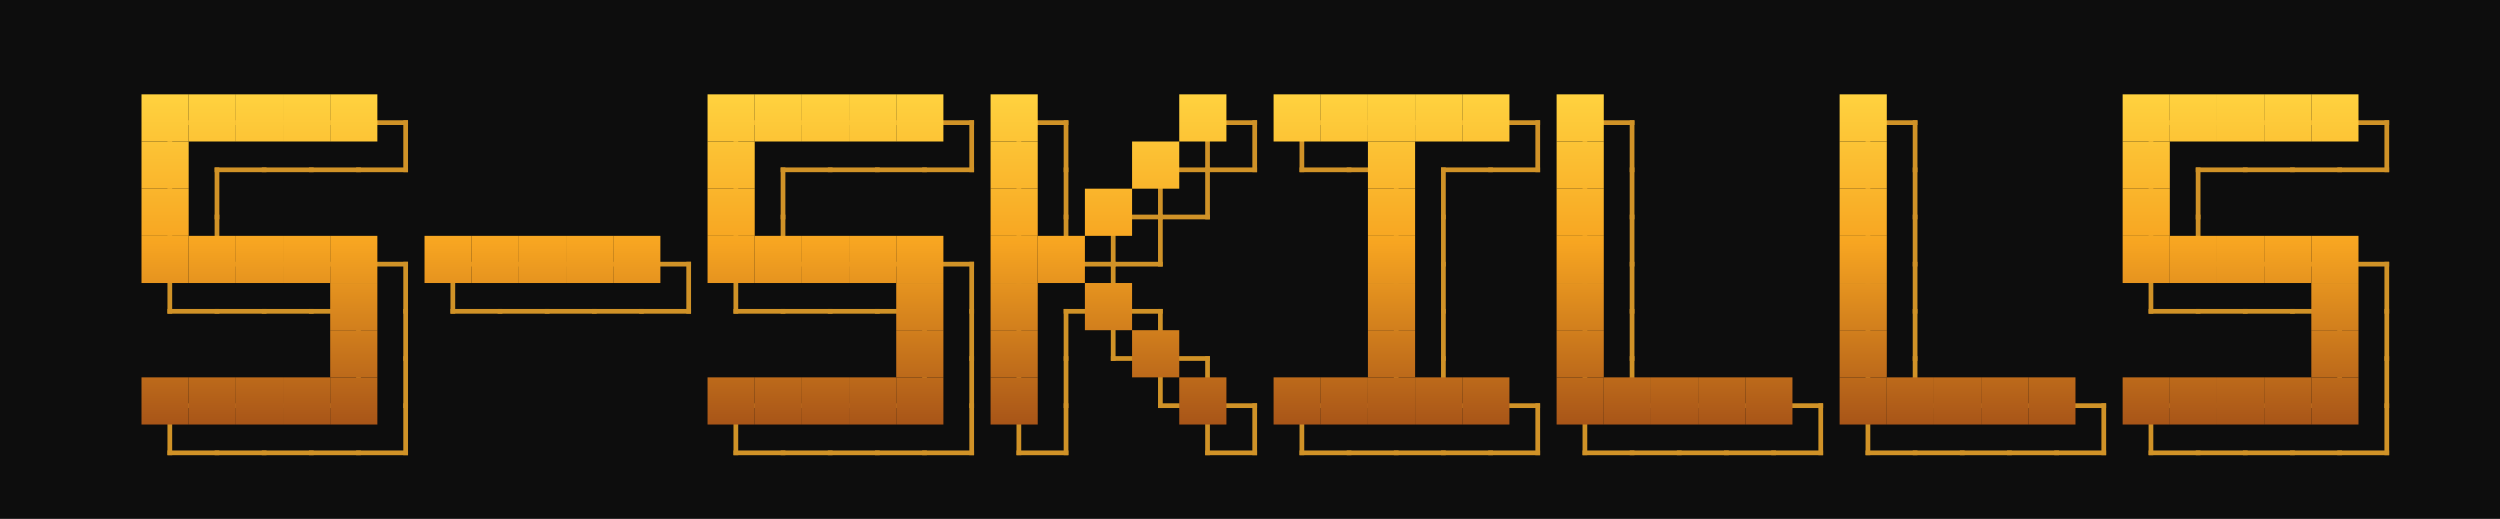
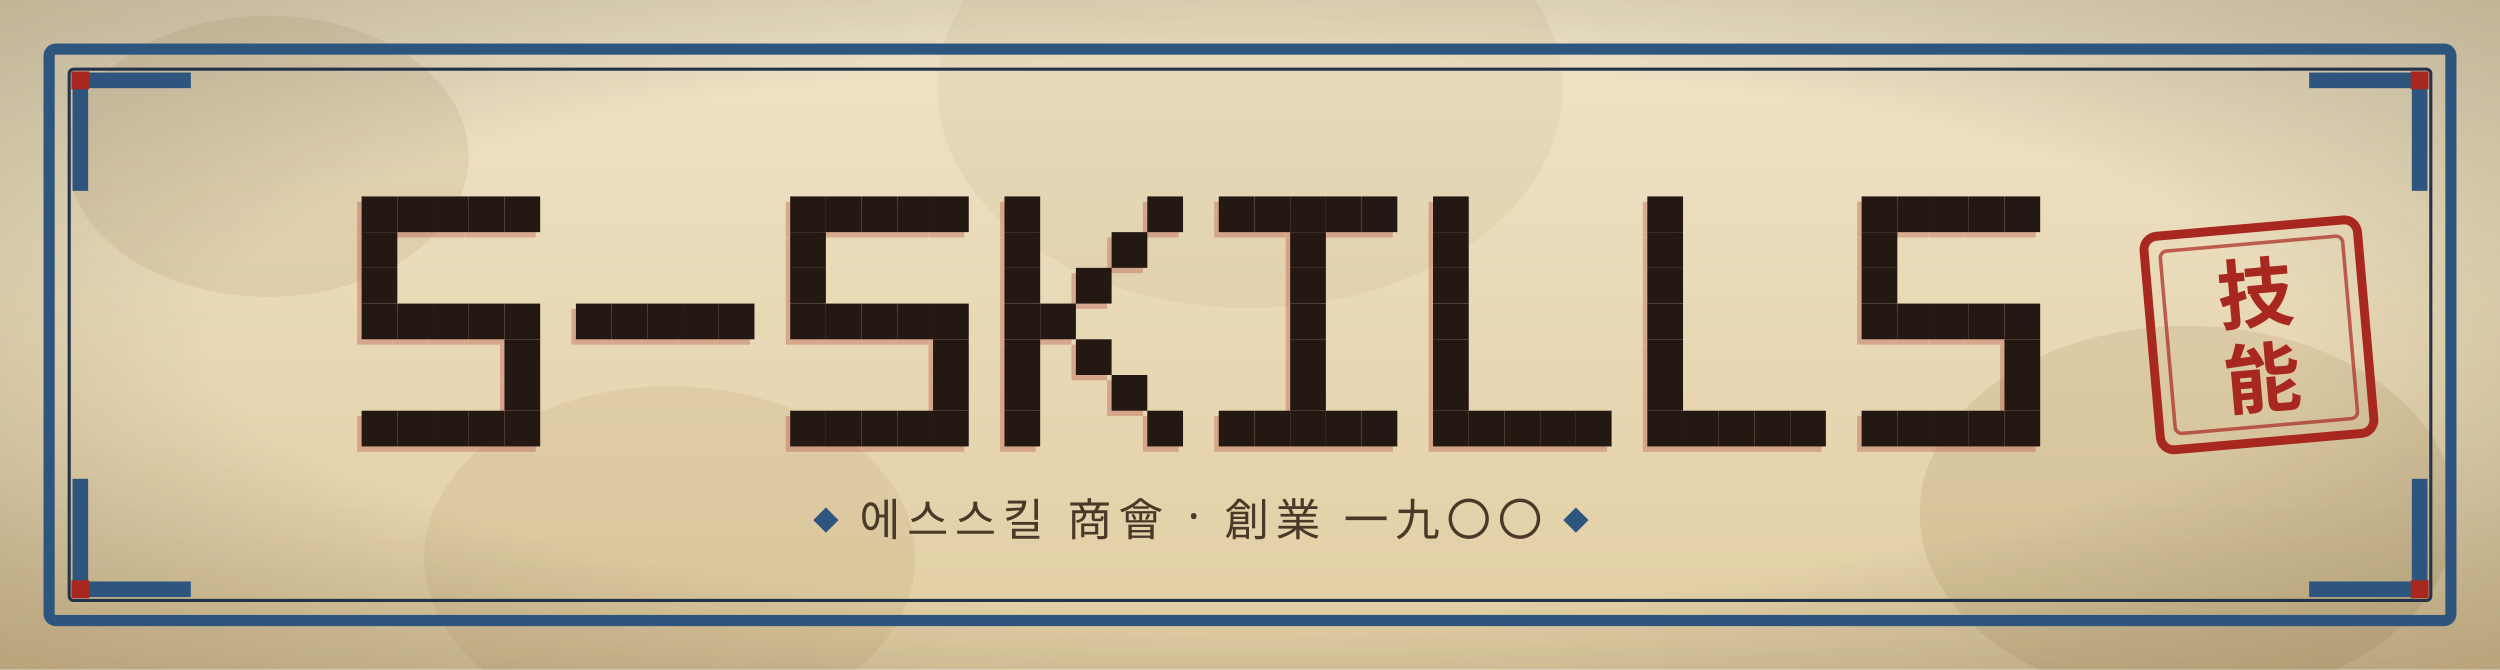
- <svg xmlns="http://www.w3.org/2000/svg" width="1060" height="220" viewBox="0 0 1060 220" fill="none" role="img" aria-label="S-skills">
+ <svg xmlns="http://www.w3.org/2000/svg" width="1120" height="300" viewBox="0 0 1120 300" fill="none" role="img" aria-label="S-skills 商會">
  <defs>
-     <linearGradient id="gold" gradientUnits="userSpaceOnUse" x1="0" y1="40" x2="0" y2="180">
-       <stop offset="0" stop-color="#ffd23f" />
-       <stop offset="0.45" stop-color="#f7a521" />
-       <stop offset="1" stop-color="#a85518" />
+     <linearGradient id="paper" x1="0" y1="0" x2="0" y2="1">
+       <stop offset="0" stop-color="#efe4c8" />
+       <stop offset="1" stop-color="#e1cda2" />
    </linearGradient>
+     <radialGradient id="age" cx="50%" cy="50%" r="75%">
+       <stop offset="0.55" stop-color="#000000" stop-opacity="0" />
+       <stop offset="1" stop-color="#5b3f18" stop-opacity="0.32" />
+     </radialGradient>
  </defs>
-   <rect x="0" y="0" width="1060" height="220" fill="#0d0d0d" />
-   <g stroke="#f2a92b" stroke-width="2.0" opacity="0.85" stroke-linecap="square">
-     <line x1="72.0" y1="52.0" x2="92.0" y2="52.0" />
-     <line x1="72.0" y1="52.0" x2="72.0" y2="72.0" />
-     <line x1="92.0" y1="52.0" x2="112.0" y2="52.0" />
-     <line x1="92.0" y1="72.0" x2="112.0" y2="72.0" />
-     <line x1="112.0" y1="52.0" x2="132.0" y2="52.0" />
-     <line x1="112.0" y1="72.0" x2="132.0" y2="72.0" />
-     <line x1="132.0" y1="52.0" x2="152.0" y2="52.0" />
-     <line x1="132.0" y1="72.0" x2="152.0" y2="72.0" />
-     <line x1="152.0" y1="52.0" x2="172.0" y2="52.0" />
-     <line x1="152.0" y1="72.0" x2="172.0" y2="72.0" />
-     <line x1="172.0" y1="52.0" x2="172.0" y2="72.0" />
-     <line x1="72.0" y1="72.0" x2="72.0" y2="92.0" />
-     <line x1="92.0" y1="72.0" x2="92.0" y2="92.0" />
-     <line x1="72.0" y1="92.0" x2="72.0" y2="112.0" />
-     <line x1="92.0" y1="92.0" x2="92.0" y2="112.0" />
-     <line x1="72.0" y1="132.0" x2="92.0" y2="132.0" />
-     <line x1="72.0" y1="112.0" x2="72.0" y2="132.0" />
-     <line x1="92.0" y1="112.0" x2="112.0" y2="112.0" />
-     <line x1="92.0" y1="132.0" x2="112.0" y2="132.0" />
-     <line x1="112.0" y1="112.0" x2="132.0" y2="112.0" />
-     <line x1="112.0" y1="132.0" x2="132.0" y2="132.0" />
-     <line x1="132.0" y1="112.0" x2="152.0" y2="112.0" />
-     <line x1="132.0" y1="132.0" x2="152.0" y2="132.0" />
-     <line x1="152.0" y1="112.0" x2="172.0" y2="112.0" />
-     <line x1="172.0" y1="112.0" x2="172.0" y2="132.0" />
-     <line x1="152.0" y1="132.0" x2="152.0" y2="152.0" />
-     <line x1="172.0" y1="132.0" x2="172.0" y2="152.0" />
-     <line x1="152.0" y1="152.0" x2="152.0" y2="172.0" />
-     <line x1="172.0" y1="152.0" x2="172.0" y2="172.0" />
-     <line x1="72.0" y1="172.0" x2="92.0" y2="172.0" />
-     <line x1="72.0" y1="192.0" x2="92.0" y2="192.0" />
-     <line x1="72.0" y1="172.0" x2="72.0" y2="192.0" />
-     <line x1="92.0" y1="172.0" x2="112.0" y2="172.0" />
-     <line x1="92.0" y1="192.0" x2="112.0" y2="192.0" />
-     <line x1="112.0" y1="172.0" x2="132.0" y2="172.0" />
-     <line x1="112.0" y1="192.0" x2="132.0" y2="192.0" />
-     <line x1="132.0" y1="172.0" x2="152.0" y2="172.0" />
-     <line x1="132.0" y1="192.0" x2="152.0" y2="192.0" />
-     <line x1="152.0" y1="192.0" x2="172.0" y2="192.0" />
-     <line x1="172.0" y1="172.0" x2="172.0" y2="192.0" />
-     <line x1="192.0" y1="112.0" x2="212.0" y2="112.0" />
-     <line x1="192.0" y1="132.0" x2="212.0" y2="132.0" />
-     <line x1="192.0" y1="112.0" x2="192.0" y2="132.0" />
-     <line x1="212.0" y1="112.0" x2="232.0" y2="112.0" />
-     <line x1="212.0" y1="132.0" x2="232.0" y2="132.0" />
-     <line x1="232.0" y1="112.0" x2="252.0" y2="112.0" />
-     <line x1="232.0" y1="132.0" x2="252.0" y2="132.0" />
-     <line x1="252.0" y1="112.0" x2="272.0" y2="112.0" />
-     <line x1="252.0" y1="132.0" x2="272.0" y2="132.0" />
-     <line x1="272.0" y1="112.0" x2="292.0" y2="112.0" />
-     <line x1="272.0" y1="132.0" x2="292.0" y2="132.0" />
-     <line x1="292.0" y1="112.0" x2="292.0" y2="132.0" />
-     <line x1="312.0" y1="52.0" x2="332.0" y2="52.0" />
-     <line x1="312.0" y1="52.0" x2="312.0" y2="72.0" />
-     <line x1="332.0" y1="52.0" x2="352.0" y2="52.0" />
-     <line x1="332.0" y1="72.0" x2="352.0" y2="72.0" />
-     <line x1="352.0" y1="52.0" x2="372.0" y2="52.0" />
-     <line x1="352.0" y1="72.0" x2="372.0" y2="72.0" />
-     <line x1="372.0" y1="52.0" x2="392.0" y2="52.0" />
-     <line x1="372.0" y1="72.0" x2="392.0" y2="72.0" />
-     <line x1="392.0" y1="52.0" x2="412.0" y2="52.0" />
-     <line x1="392.0" y1="72.0" x2="412.0" y2="72.0" />
-     <line x1="412.0" y1="52.0" x2="412.0" y2="72.0" />
-     <line x1="312.0" y1="72.0" x2="312.0" y2="92.0" />
-     <line x1="332.0" y1="72.0" x2="332.0" y2="92.0" />
-     <line x1="312.0" y1="92.0" x2="312.0" y2="112.0" />
-     <line x1="332.0" y1="92.0" x2="332.0" y2="112.0" />
-     <line x1="312.0" y1="132.0" x2="332.0" y2="132.0" />
-     <line x1="312.0" y1="112.0" x2="312.0" y2="132.0" />
-     <line x1="332.0" y1="112.0" x2="352.0" y2="112.0" />
-     <line x1="332.0" y1="132.0" x2="352.0" y2="132.0" />
-     <line x1="352.0" y1="112.0" x2="372.0" y2="112.0" />
-     <line x1="352.0" y1="132.0" x2="372.0" y2="132.0" />
-     <line x1="372.0" y1="112.0" x2="392.0" y2="112.0" />
-     <line x1="372.0" y1="132.0" x2="392.0" y2="132.0" />
-     <line x1="392.0" y1="112.0" x2="412.0" y2="112.0" />
-     <line x1="412.0" y1="112.0" x2="412.0" y2="132.0" />
-     <line x1="392.0" y1="132.0" x2="392.0" y2="152.0" />
-     <line x1="412.0" y1="132.0" x2="412.0" y2="152.0" />
-     <line x1="392.0" y1="152.0" x2="392.0" y2="172.0" />
-     <line x1="412.0" y1="152.0" x2="412.0" y2="172.0" />
-     <line x1="312.0" y1="172.0" x2="332.0" y2="172.0" />
-     <line x1="312.0" y1="192.0" x2="332.0" y2="192.0" />
-     <line x1="312.0" y1="172.0" x2="312.0" y2="192.0" />
-     <line x1="332.0" y1="172.0" x2="352.0" y2="172.0" />
-     <line x1="332.0" y1="192.0" x2="352.0" y2="192.0" />
-     <line x1="352.0" y1="172.0" x2="372.0" y2="172.0" />
-     <line x1="352.0" y1="192.0" x2="372.0" y2="192.0" />
-     <line x1="372.0" y1="172.0" x2="392.0" y2="172.0" />
-     <line x1="372.0" y1="192.0" x2="392.0" y2="192.0" />
-     <line x1="392.0" y1="192.0" x2="412.0" y2="192.0" />
-     <line x1="412.0" y1="172.0" x2="412.0" y2="192.0" />
-     <line x1="432.0" y1="52.0" x2="452.0" y2="52.0" />
-     <line x1="432.0" y1="52.0" x2="432.0" y2="72.0" />
-     <line x1="452.0" y1="52.0" x2="452.0" y2="72.0" />
-     <line x1="512.0" y1="52.0" x2="532.0" y2="52.0" />
-     <line x1="512.0" y1="72.0" x2="532.0" y2="72.0" />
-     <line x1="512.0" y1="52.0" x2="512.0" y2="72.0" />
-     <line x1="532.0" y1="52.0" x2="532.0" y2="72.0" />
-     <line x1="432.0" y1="72.0" x2="432.0" y2="92.0" />
-     <line x1="452.0" y1="72.0" x2="452.0" y2="92.0" />
-     <line x1="492.0" y1="72.0" x2="512.0" y2="72.0" />
-     <line x1="492.0" y1="92.0" x2="512.0" y2="92.0" />
-     <line x1="492.0" y1="72.0" x2="492.0" y2="92.0" />
-     <line x1="512.0" y1="72.0" x2="512.0" y2="92.0" />
-     <line x1="432.0" y1="92.0" x2="432.0" y2="112.0" />
-     <line x1="452.0" y1="92.0" x2="452.0" y2="112.0" />
-     <line x1="472.0" y1="92.0" x2="492.0" y2="92.0" />
-     <line x1="472.0" y1="112.0" x2="492.0" y2="112.0" />
-     <line x1="472.0" y1="92.0" x2="472.0" y2="112.0" />
-     <line x1="492.0" y1="92.0" x2="492.0" y2="112.0" />
-     <line x1="432.0" y1="112.0" x2="432.0" y2="132.0" />
-     <line x1="452.0" y1="112.0" x2="472.0" y2="112.0" />
-     <line x1="452.0" y1="132.0" x2="472.0" y2="132.0" />
-     <line x1="472.0" y1="112.0" x2="472.0" y2="132.0" />
-     <line x1="432.0" y1="132.0" x2="432.0" y2="152.0" />
-     <line x1="452.0" y1="132.0" x2="452.0" y2="152.0" />
-     <line x1="472.0" y1="132.0" x2="492.0" y2="132.0" />
-     <line x1="472.0" y1="152.0" x2="492.0" y2="152.0" />
-     <line x1="472.0" y1="132.0" x2="472.0" y2="152.0" />
-     <line x1="492.0" y1="132.0" x2="492.0" y2="152.0" />
-     <line x1="432.0" y1="152.0" x2="432.0" y2="172.0" />
-     <line x1="452.0" y1="152.0" x2="452.0" y2="172.0" />
-     <line x1="492.0" y1="152.0" x2="512.0" y2="152.0" />
-     <line x1="492.0" y1="172.0" x2="512.0" y2="172.0" />
-     <line x1="492.0" y1="152.0" x2="492.0" y2="172.0" />
-     <line x1="512.0" y1="152.0" x2="512.0" y2="172.0" />
-     <line x1="432.0" y1="192.0" x2="452.0" y2="192.0" />
-     <line x1="432.0" y1="172.0" x2="432.0" y2="192.0" />
-     <line x1="452.0" y1="172.0" x2="452.0" y2="192.0" />
-     <line x1="512.0" y1="172.0" x2="532.0" y2="172.0" />
-     <line x1="512.0" y1="192.0" x2="532.0" y2="192.0" />
-     <line x1="512.0" y1="172.0" x2="512.0" y2="192.0" />
-     <line x1="532.0" y1="172.0" x2="532.0" y2="192.0" />
-     <line x1="552.0" y1="52.0" x2="572.0" y2="52.0" />
-     <line x1="552.0" y1="72.0" x2="572.0" y2="72.0" />
-     <line x1="552.0" y1="52.0" x2="552.0" y2="72.0" />
-     <line x1="572.0" y1="52.0" x2="592.0" y2="52.0" />
-     <line x1="572.0" y1="72.0" x2="592.0" y2="72.0" />
-     <line x1="592.0" y1="52.0" x2="612.0" y2="52.0" />
-     <line x1="612.0" y1="52.0" x2="632.0" y2="52.0" />
-     <line x1="612.0" y1="72.0" x2="632.0" y2="72.0" />
-     <line x1="632.0" y1="52.0" x2="652.0" y2="52.0" />
-     <line x1="632.0" y1="72.0" x2="652.0" y2="72.0" />
-     <line x1="652.0" y1="52.0" x2="652.0" y2="72.0" />
-     <line x1="592.0" y1="72.0" x2="592.0" y2="92.0" />
-     <line x1="612.0" y1="72.0" x2="612.0" y2="92.0" />
-     <line x1="592.0" y1="92.0" x2="592.0" y2="112.0" />
-     <line x1="612.0" y1="92.0" x2="612.0" y2="112.0" />
-     <line x1="592.0" y1="112.0" x2="592.0" y2="132.0" />
-     <line x1="612.0" y1="112.0" x2="612.0" y2="132.0" />
-     <line x1="592.0" y1="132.0" x2="592.0" y2="152.0" />
-     <line x1="612.0" y1="132.0" x2="612.0" y2="152.0" />
-     <line x1="592.0" y1="152.0" x2="592.0" y2="172.0" />
-     <line x1="612.0" y1="152.0" x2="612.0" y2="172.0" />
-     <line x1="552.0" y1="172.0" x2="572.0" y2="172.0" />
-     <line x1="552.0" y1="192.0" x2="572.0" y2="192.0" />
-     <line x1="552.0" y1="172.0" x2="552.0" y2="192.0" />
-     <line x1="572.0" y1="172.0" x2="592.0" y2="172.0" />
-     <line x1="572.0" y1="192.0" x2="592.0" y2="192.0" />
-     <line x1="592.0" y1="192.0" x2="612.0" y2="192.0" />
-     <line x1="612.0" y1="172.0" x2="632.0" y2="172.0" />
-     <line x1="612.0" y1="192.0" x2="632.0" y2="192.0" />
-     <line x1="632.0" y1="172.0" x2="652.0" y2="172.0" />
-     <line x1="632.0" y1="192.0" x2="652.0" y2="192.0" />
-     <line x1="652.0" y1="172.0" x2="652.0" y2="192.0" />
-     <line x1="672.0" y1="52.0" x2="692.0" y2="52.0" />
-     <line x1="672.0" y1="52.0" x2="672.0" y2="72.0" />
-     <line x1="692.0" y1="52.0" x2="692.0" y2="72.0" />
-     <line x1="672.0" y1="72.0" x2="672.0" y2="92.0" />
-     <line x1="692.0" y1="72.0" x2="692.0" y2="92.0" />
-     <line x1="672.0" y1="92.0" x2="672.0" y2="112.0" />
-     <line x1="692.0" y1="92.0" x2="692.0" y2="112.0" />
-     <line x1="672.0" y1="112.0" x2="672.0" y2="132.0" />
-     <line x1="692.0" y1="112.0" x2="692.0" y2="132.0" />
-     <line x1="672.0" y1="132.0" x2="672.0" y2="152.0" />
-     <line x1="692.0" y1="132.0" x2="692.0" y2="152.0" />
-     <line x1="672.0" y1="152.0" x2="672.0" y2="172.0" />
-     <line x1="692.0" y1="152.0" x2="692.0" y2="172.0" />
-     <line x1="672.0" y1="192.0" x2="692.0" y2="192.0" />
-     <line x1="672.0" y1="172.0" x2="672.0" y2="192.0" />
-     <line x1="692.0" y1="172.0" x2="712.0" y2="172.0" />
-     <line x1="692.0" y1="192.0" x2="712.0" y2="192.0" />
-     <line x1="712.0" y1="172.0" x2="732.0" y2="172.0" />
-     <line x1="712.0" y1="192.0" x2="732.0" y2="192.0" />
-     <line x1="732.0" y1="172.0" x2="752.0" y2="172.0" />
-     <line x1="732.0" y1="192.0" x2="752.0" y2="192.0" />
-     <line x1="752.0" y1="172.0" x2="772.0" y2="172.0" />
-     <line x1="752.0" y1="192.0" x2="772.0" y2="192.0" />
-     <line x1="772.0" y1="172.0" x2="772.0" y2="192.0" />
-     <line x1="792.0" y1="52.0" x2="812.0" y2="52.0" />
-     <line x1="792.0" y1="52.0" x2="792.0" y2="72.0" />
-     <line x1="812.0" y1="52.0" x2="812.0" y2="72.0" />
-     <line x1="792.0" y1="72.0" x2="792.0" y2="92.0" />
-     <line x1="812.0" y1="72.0" x2="812.0" y2="92.0" />
-     <line x1="792.0" y1="92.0" x2="792.0" y2="112.0" />
-     <line x1="812.0" y1="92.0" x2="812.0" y2="112.0" />
-     <line x1="792.0" y1="112.0" x2="792.0" y2="132.0" />
-     <line x1="812.0" y1="112.0" x2="812.0" y2="132.0" />
-     <line x1="792.0" y1="132.0" x2="792.0" y2="152.0" />
-     <line x1="812.0" y1="132.0" x2="812.0" y2="152.0" />
-     <line x1="792.0" y1="152.0" x2="792.0" y2="172.0" />
-     <line x1="812.0" y1="152.0" x2="812.0" y2="172.0" />
-     <line x1="792.0" y1="192.0" x2="812.0" y2="192.0" />
-     <line x1="792.0" y1="172.0" x2="792.0" y2="192.0" />
-     <line x1="812.0" y1="172.0" x2="832.0" y2="172.0" />
-     <line x1="812.0" y1="192.0" x2="832.0" y2="192.0" />
-     <line x1="832.0" y1="172.0" x2="852.0" y2="172.0" />
-     <line x1="832.0" y1="192.0" x2="852.0" y2="192.0" />
-     <line x1="852.0" y1="172.0" x2="872.0" y2="172.0" />
-     <line x1="852.0" y1="192.0" x2="872.0" y2="192.0" />
-     <line x1="872.0" y1="172.0" x2="892.0" y2="172.0" />
-     <line x1="872.0" y1="192.0" x2="892.0" y2="192.0" />
-     <line x1="892.0" y1="172.0" x2="892.0" y2="192.0" />
-     <line x1="912.0" y1="52.0" x2="932.0" y2="52.0" />
-     <line x1="912.0" y1="52.0" x2="912.0" y2="72.0" />
-     <line x1="932.0" y1="52.0" x2="952.0" y2="52.0" />
-     <line x1="932.0" y1="72.0" x2="952.0" y2="72.0" />
-     <line x1="952.0" y1="52.0" x2="972.0" y2="52.0" />
-     <line x1="952.0" y1="72.0" x2="972.0" y2="72.0" />
-     <line x1="972.0" y1="52.0" x2="992.0" y2="52.0" />
-     <line x1="972.0" y1="72.0" x2="992.0" y2="72.0" />
-     <line x1="992.0" y1="52.0" x2="1012.0" y2="52.0" />
-     <line x1="992.0" y1="72.0" x2="1012.0" y2="72.0" />
-     <line x1="1012.0" y1="52.0" x2="1012.0" y2="72.0" />
-     <line x1="912.0" y1="72.0" x2="912.0" y2="92.0" />
-     <line x1="932.0" y1="72.0" x2="932.0" y2="92.0" />
-     <line x1="912.0" y1="92.0" x2="912.0" y2="112.0" />
-     <line x1="932.0" y1="92.0" x2="932.0" y2="112.0" />
-     <line x1="912.0" y1="132.0" x2="932.0" y2="132.0" />
-     <line x1="912.0" y1="112.0" x2="912.0" y2="132.0" />
-     <line x1="932.0" y1="112.0" x2="952.0" y2="112.0" />
-     <line x1="932.0" y1="132.0" x2="952.0" y2="132.0" />
-     <line x1="952.0" y1="112.0" x2="972.0" y2="112.0" />
-     <line x1="952.0" y1="132.0" x2="972.0" y2="132.0" />
-     <line x1="972.0" y1="112.0" x2="992.0" y2="112.0" />
-     <line x1="972.0" y1="132.0" x2="992.0" y2="132.0" />
-     <line x1="992.0" y1="112.0" x2="1012.0" y2="112.0" />
-     <line x1="1012.0" y1="112.0" x2="1012.0" y2="132.0" />
-     <line x1="992.0" y1="132.0" x2="992.0" y2="152.0" />
-     <line x1="1012.0" y1="132.0" x2="1012.0" y2="152.0" />
-     <line x1="992.0" y1="152.0" x2="992.0" y2="172.0" />
-     <line x1="1012.0" y1="152.0" x2="1012.0" y2="172.0" />
-     <line x1="912.0" y1="172.0" x2="932.0" y2="172.0" />
-     <line x1="912.0" y1="192.0" x2="932.0" y2="192.0" />
-     <line x1="912.0" y1="172.0" x2="912.0" y2="192.0" />
-     <line x1="932.0" y1="172.0" x2="952.0" y2="172.0" />
-     <line x1="932.0" y1="192.0" x2="952.0" y2="192.0" />
-     <line x1="952.0" y1="172.0" x2="972.0" y2="172.0" />
-     <line x1="952.0" y1="192.0" x2="972.0" y2="192.0" />
-     <line x1="972.0" y1="172.0" x2="992.0" y2="172.0" />
-     <line x1="972.0" y1="192.0" x2="992.0" y2="192.0" />
-     <line x1="992.0" y1="192.0" x2="1012.0" y2="192.0" />
-     <line x1="1012.0" y1="172.0" x2="1012.0" y2="192.0" />
-   </g>
-   <g fill="url(#gold)">
-     <rect x="60" y="40" width="20" height="20" />
-     <rect x="80" y="40" width="20" height="20" />
-     <rect x="100" y="40" width="20" height="20" />
-     <rect x="120" y="40" width="20" height="20" />
-     <rect x="140" y="40" width="20" height="20" />
-     <rect x="60" y="60" width="20" height="20" />
-     <rect x="60" y="80" width="20" height="20" />
-     <rect x="60" y="100" width="20" height="20" />
-     <rect x="80" y="100" width="20" height="20" />
-     <rect x="100" y="100" width="20" height="20" />
-     <rect x="120" y="100" width="20" height="20" />
-     <rect x="140" y="100" width="20" height="20" />
-     <rect x="140" y="120" width="20" height="20" />
-     <rect x="140" y="140" width="20" height="20" />
-     <rect x="60" y="160" width="20" height="20" />
-     <rect x="80" y="160" width="20" height="20" />
-     <rect x="100" y="160" width="20" height="20" />
-     <rect x="120" y="160" width="20" height="20" />
-     <rect x="140" y="160" width="20" height="20" />
-     <rect x="180" y="100" width="20" height="20" />
-     <rect x="200" y="100" width="20" height="20" />
-     <rect x="220" y="100" width="20" height="20" />
-     <rect x="240" y="100" width="20" height="20" />
-     <rect x="260" y="100" width="20" height="20" />
-     <rect x="300" y="40" width="20" height="20" />
-     <rect x="320" y="40" width="20" height="20" />
-     <rect x="340" y="40" width="20" height="20" />
-     <rect x="360" y="40" width="20" height="20" />
-     <rect x="380" y="40" width="20" height="20" />
-     <rect x="300" y="60" width="20" height="20" />
-     <rect x="300" y="80" width="20" height="20" />
-     <rect x="300" y="100" width="20" height="20" />
-     <rect x="320" y="100" width="20" height="20" />
-     <rect x="340" y="100" width="20" height="20" />
-     <rect x="360" y="100" width="20" height="20" />
-     <rect x="380" y="100" width="20" height="20" />
-     <rect x="380" y="120" width="20" height="20" />
-     <rect x="380" y="140" width="20" height="20" />
-     <rect x="300" y="160" width="20" height="20" />
-     <rect x="320" y="160" width="20" height="20" />
-     <rect x="340" y="160" width="20" height="20" />
-     <rect x="360" y="160" width="20" height="20" />
-     <rect x="380" y="160" width="20" height="20" />
-     <rect x="420" y="40" width="20" height="20" />
-     <rect x="500" y="40" width="20" height="20" />
-     <rect x="420" y="60" width="20" height="20" />
-     <rect x="480" y="60" width="20" height="20" />
-     <rect x="420" y="80" width="20" height="20" />
-     <rect x="460" y="80" width="20" height="20" />
-     <rect x="420" y="100" width="20" height="20" />
-     <rect x="440" y="100" width="20" height="20" />
-     <rect x="420" y="120" width="20" height="20" />
-     <rect x="460" y="120" width="20" height="20" />
-     <rect x="420" y="140" width="20" height="20" />
-     <rect x="480" y="140" width="20" height="20" />
-     <rect x="420" y="160" width="20" height="20" />
-     <rect x="500" y="160" width="20" height="20" />
-     <rect x="540" y="40" width="20" height="20" />
-     <rect x="560" y="40" width="20" height="20" />
-     <rect x="580" y="40" width="20" height="20" />
-     <rect x="600" y="40" width="20" height="20" />
-     <rect x="620" y="40" width="20" height="20" />
-     <rect x="580" y="60" width="20" height="20" />
-     <rect x="580" y="80" width="20" height="20" />
-     <rect x="580" y="100" width="20" height="20" />
-     <rect x="580" y="120" width="20" height="20" />
-     <rect x="580" y="140" width="20" height="20" />
-     <rect x="540" y="160" width="20" height="20" />
-     <rect x="560" y="160" width="20" height="20" />
-     <rect x="580" y="160" width="20" height="20" />
-     <rect x="600" y="160" width="20" height="20" />
-     <rect x="620" y="160" width="20" height="20" />
-     <rect x="660" y="40" width="20" height="20" />
-     <rect x="660" y="60" width="20" height="20" />
-     <rect x="660" y="80" width="20" height="20" />
-     <rect x="660" y="100" width="20" height="20" />
-     <rect x="660" y="120" width="20" height="20" />
-     <rect x="660" y="140" width="20" height="20" />
-     <rect x="660" y="160" width="20" height="20" />
-     <rect x="680" y="160" width="20" height="20" />
-     <rect x="700" y="160" width="20" height="20" />
-     <rect x="720" y="160" width="20" height="20" />
-     <rect x="740" y="160" width="20" height="20" />
-     <rect x="780" y="40" width="20" height="20" />
-     <rect x="780" y="60" width="20" height="20" />
-     <rect x="780" y="80" width="20" height="20" />
-     <rect x="780" y="100" width="20" height="20" />
-     <rect x="780" y="120" width="20" height="20" />
-     <rect x="780" y="140" width="20" height="20" />
-     <rect x="780" y="160" width="20" height="20" />
-     <rect x="800" y="160" width="20" height="20" />
-     <rect x="820" y="160" width="20" height="20" />
-     <rect x="840" y="160" width="20" height="20" />
-     <rect x="860" y="160" width="20" height="20" />
-     <rect x="900" y="40" width="20" height="20" />
-     <rect x="920" y="40" width="20" height="20" />
-     <rect x="940" y="40" width="20" height="20" />
-     <rect x="960" y="40" width="20" height="20" />
-     <rect x="980" y="40" width="20" height="20" />
-     <rect x="900" y="60" width="20" height="20" />
-     <rect x="900" y="80" width="20" height="20" />
-     <rect x="900" y="100" width="20" height="20" />
-     <rect x="920" y="100" width="20" height="20" />
-     <rect x="940" y="100" width="20" height="20" />
-     <rect x="960" y="100" width="20" height="20" />
-     <rect x="980" y="100" width="20" height="20" />
-     <rect x="980" y="120" width="20" height="20" />
-     <rect x="980" y="140" width="20" height="20" />
-     <rect x="900" y="160" width="20" height="20" />
-     <rect x="920" y="160" width="20" height="20" />
-     <rect x="940" y="160" width="20" height="20" />
-     <rect x="960" y="160" width="20" height="20" />
-     <rect x="980" y="160" width="20" height="20" />
+   <rect x="0" y="0" width="1120" height="300" fill="url(#paper)" />
+   <ellipse cx="120" cy="70" rx="90" ry="63" fill="#7a5a28" opacity="0.1" />
+   <ellipse cx="980" cy="230" rx="120" ry="84" fill="#7a5a28" opacity="0.12" />
+   <ellipse cx="560" cy="40" rx="140" ry="98" fill="#7a5a28" opacity="0.06" />
+   <ellipse cx="300" cy="250" rx="110" ry="77" fill="#7a5a28" opacity="0.08" />
+   <rect x="0" y="0" width="1120" height="300" fill="url(#age)" />
+   <rect x="22" y="22" width="1076" height="256" rx="3" fill="none" stroke="#2d557e" stroke-width="5" />
+   <rect x="31" y="31" width="1058" height="238" rx="2" fill="none" stroke="#23344a" stroke-width="1.4" />
+   <g stroke="#2d557e" stroke-width="7" stroke-linecap="square">
+     <line x1="36" y1="36" x2="82" y2="36" />
+     <line x1="36" y1="36" x2="36" y2="82" />
+   </g>
+   <rect x="32" y="32" width="8" height="8" fill="#a8281f" />
+   <g stroke="#2d557e" stroke-width="7" stroke-linecap="square">
+     <line x1="1084" y1="36" x2="1038" y2="36" />
+     <line x1="1084" y1="36" x2="1084" y2="82" />
+   </g>
+   <rect x="1080" y="32" width="8" height="8" fill="#a8281f" />
+   <g stroke="#2d557e" stroke-width="7" stroke-linecap="square">
+     <line x1="36" y1="264" x2="82" y2="264" />
+     <line x1="36" y1="264" x2="36" y2="218" />
+   </g>
+   <rect x="32" y="260" width="8" height="8" fill="#a8281f" />
+   <g stroke="#2d557e" stroke-width="7" stroke-linecap="square">
+     <line x1="1084" y1="264" x2="1038" y2="264" />
+     <line x1="1084" y1="264" x2="1084" y2="218" />
+   </g>
+   <rect x="1080" y="260" width="8" height="8" fill="#a8281f" />
+   <g fill="#a8281f" opacity="0.28">
+     <rect x="160" y="90.4" width="16" height="16" />
+     <rect x="176" y="90.4" width="16" height="16" />
+     <rect x="192" y="90.4" width="16" height="16" />
+     <rect x="208" y="90.4" width="16" height="16" />
+     <rect x="224" y="90.4" width="16" height="16" />
+     <rect x="160" y="106.4" width="16" height="16" />
+     <rect x="160" y="122.4" width="16" height="16" />
+     <rect x="160" y="138.4" width="16" height="16" />
+     <rect x="176" y="138.4" width="16" height="16" />
+     <rect x="192" y="138.4" width="16" height="16" />
+     <rect x="208" y="138.4" width="16" height="16" />
+     <rect x="224" y="138.4" width="16" height="16" />
+     <rect x="224" y="154.4" width="16" height="16" />
+     <rect x="224" y="170.4" width="16" height="16" />
+     <rect x="160" y="186.4" width="16" height="16" />
+     <rect x="176" y="186.4" width="16" height="16" />
+     <rect x="192" y="186.4" width="16" height="16" />
+     <rect x="208" y="186.4" width="16" height="16" />
+     <rect x="224" y="186.4" width="16" height="16" />
+     <rect x="256" y="138.4" width="16" height="16" />
+     <rect x="272" y="138.4" width="16" height="16" />
+     <rect x="288" y="138.4" width="16" height="16" />
+     <rect x="304" y="138.4" width="16" height="16" />
+     <rect x="320" y="138.4" width="16" height="16" />
+     <rect x="352" y="90.4" width="16" height="16" />
+     <rect x="368" y="90.4" width="16" height="16" />
+     <rect x="384" y="90.4" width="16" height="16" />
+     <rect x="400" y="90.4" width="16" height="16" />
+     <rect x="416" y="90.4" width="16" height="16" />
+     <rect x="352" y="106.4" width="16" height="16" />
+     <rect x="352" y="122.4" width="16" height="16" />
+     <rect x="352" y="138.4" width="16" height="16" />
+     <rect x="368" y="138.4" width="16" height="16" />
+     <rect x="384" y="138.4" width="16" height="16" />
+     <rect x="400" y="138.4" width="16" height="16" />
+     <rect x="416" y="138.4" width="16" height="16" />
+     <rect x="416" y="154.4" width="16" height="16" />
+     <rect x="416" y="170.4" width="16" height="16" />
+     <rect x="352" y="186.4" width="16" height="16" />
+     <rect x="368" y="186.4" width="16" height="16" />
+     <rect x="384" y="186.4" width="16" height="16" />
+     <rect x="400" y="186.4" width="16" height="16" />
+     <rect x="416" y="186.4" width="16" height="16" />
+     <rect x="448" y="90.4" width="16" height="16" />
+     <rect x="512" y="90.4" width="16" height="16" />
+     <rect x="448" y="106.4" width="16" height="16" />
+     <rect x="496" y="106.4" width="16" height="16" />
+     <rect x="448" y="122.4" width="16" height="16" />
+     <rect x="480" y="122.4" width="16" height="16" />
+     <rect x="448" y="138.4" width="16" height="16" />
+     <rect x="464" y="138.4" width="16" height="16" />
+     <rect x="448" y="154.4" width="16" height="16" />
+     <rect x="480" y="154.4" width="16" height="16" />
+     <rect x="448" y="170.4" width="16" height="16" />
+     <rect x="496" y="170.4" width="16" height="16" />
+     <rect x="448" y="186.4" width="16" height="16" />
+     <rect x="512" y="186.4" width="16" height="16" />
+     <rect x="544" y="90.4" width="16" height="16" />
+     <rect x="560" y="90.4" width="16" height="16" />
+     <rect x="576" y="90.4" width="16" height="16" />
+     <rect x="592" y="90.4" width="16" height="16" />
+     <rect x="608" y="90.4" width="16" height="16" />
+     <rect x="576" y="106.4" width="16" height="16" />
+     <rect x="576" y="122.4" width="16" height="16" />
+     <rect x="576" y="138.4" width="16" height="16" />
+     <rect x="576" y="154.4" width="16" height="16" />
+     <rect x="576" y="170.4" width="16" height="16" />
+     <rect x="544" y="186.4" width="16" height="16" />
+     <rect x="560" y="186.4" width="16" height="16" />
+     <rect x="576" y="186.4" width="16" height="16" />
+     <rect x="592" y="186.4" width="16" height="16" />
+     <rect x="608" y="186.4" width="16" height="16" />
+     <rect x="640" y="90.4" width="16" height="16" />
+     <rect x="640" y="106.4" width="16" height="16" />
+     <rect x="640" y="122.4" width="16" height="16" />
+     <rect x="640" y="138.4" width="16" height="16" />
+     <rect x="640" y="154.4" width="16" height="16" />
+     <rect x="640" y="170.4" width="16" height="16" />
+     <rect x="640" y="186.4" width="16" height="16" />
+     <rect x="656" y="186.4" width="16" height="16" />
+     <rect x="672" y="186.4" width="16" height="16" />
+     <rect x="688" y="186.4" width="16" height="16" />
+     <rect x="704" y="186.4" width="16" height="16" />
+     <rect x="736" y="90.4" width="16" height="16" />
+     <rect x="736" y="106.4" width="16" height="16" />
+     <rect x="736" y="122.4" width="16" height="16" />
+     <rect x="736" y="138.4" width="16" height="16" />
+     <rect x="736" y="154.4" width="16" height="16" />
+     <rect x="736" y="170.4" width="16" height="16" />
+     <rect x="736" y="186.4" width="16" height="16" />
+     <rect x="752" y="186.4" width="16" height="16" />
+     <rect x="768" y="186.4" width="16" height="16" />
+     <rect x="784" y="186.4" width="16" height="16" />
+     <rect x="800" y="186.4" width="16" height="16" />
+     <rect x="832" y="90.4" width="16" height="16" />
+     <rect x="848" y="90.4" width="16" height="16" />
+     <rect x="864" y="90.4" width="16" height="16" />
+     <rect x="880" y="90.4" width="16" height="16" />
+     <rect x="896" y="90.4" width="16" height="16" />
+     <rect x="832" y="106.4" width="16" height="16" />
+     <rect x="832" y="122.4" width="16" height="16" />
+     <rect x="832" y="138.4" width="16" height="16" />
+     <rect x="848" y="138.4" width="16" height="16" />
+     <rect x="864" y="138.4" width="16" height="16" />
+     <rect x="880" y="138.4" width="16" height="16" />
+     <rect x="896" y="138.4" width="16" height="16" />
+     <rect x="896" y="154.4" width="16" height="16" />
+     <rect x="896" y="170.4" width="16" height="16" />
+     <rect x="832" y="186.4" width="16" height="16" />
+     <rect x="848" y="186.4" width="16" height="16" />
+     <rect x="864" y="186.4" width="16" height="16" />
+     <rect x="880" y="186.4" width="16" height="16" />
+     <rect x="896" y="186.4" width="16" height="16" />
+   </g>
+   <g fill="#241813">
+     <rect x="162" y="88" width="16" height="16" />
+     <rect x="178" y="88" width="16" height="16" />
+     <rect x="194" y="88" width="16" height="16" />
+     <rect x="210" y="88" width="16" height="16" />
+     <rect x="226" y="88" width="16" height="16" />
+     <rect x="162" y="104" width="16" height="16" />
+     <rect x="162" y="120" width="16" height="16" />
+     <rect x="162" y="136" width="16" height="16" />
+     <rect x="178" y="136" width="16" height="16" />
+     <rect x="194" y="136" width="16" height="16" />
+     <rect x="210" y="136" width="16" height="16" />
+     <rect x="226" y="136" width="16" height="16" />
+     <rect x="226" y="152" width="16" height="16" />
+     <rect x="226" y="168" width="16" height="16" />
+     <rect x="162" y="184" width="16" height="16" />
+     <rect x="178" y="184" width="16" height="16" />
+     <rect x="194" y="184" width="16" height="16" />
+     <rect x="210" y="184" width="16" height="16" />
+     <rect x="226" y="184" width="16" height="16" />
+     <rect x="258" y="136" width="16" height="16" />
+     <rect x="274" y="136" width="16" height="16" />
+     <rect x="290" y="136" width="16" height="16" />
+     <rect x="306" y="136" width="16" height="16" />
+     <rect x="322" y="136" width="16" height="16" />
+     <rect x="354" y="88" width="16" height="16" />
+     <rect x="370" y="88" width="16" height="16" />
+     <rect x="386" y="88" width="16" height="16" />
+     <rect x="402" y="88" width="16" height="16" />
+     <rect x="418" y="88" width="16" height="16" />
+     <rect x="354" y="104" width="16" height="16" />
+     <rect x="354" y="120" width="16" height="16" />
+     <rect x="354" y="136" width="16" height="16" />
+     <rect x="370" y="136" width="16" height="16" />
+     <rect x="386" y="136" width="16" height="16" />
+     <rect x="402" y="136" width="16" height="16" />
+     <rect x="418" y="136" width="16" height="16" />
+     <rect x="418" y="152" width="16" height="16" />
+     <rect x="418" y="168" width="16" height="16" />
+     <rect x="354" y="184" width="16" height="16" />
+     <rect x="370" y="184" width="16" height="16" />
+     <rect x="386" y="184" width="16" height="16" />
+     <rect x="402" y="184" width="16" height="16" />
+     <rect x="418" y="184" width="16" height="16" />
+     <rect x="450" y="88" width="16" height="16" />
+     <rect x="514" y="88" width="16" height="16" />
+     <rect x="450" y="104" width="16" height="16" />
+     <rect x="498" y="104" width="16" height="16" />
+     <rect x="450" y="120" width="16" height="16" />
+     <rect x="482" y="120" width="16" height="16" />
+     <rect x="450" y="136" width="16" height="16" />
+     <rect x="466" y="136" width="16" height="16" />
+     <rect x="450" y="152" width="16" height="16" />
+     <rect x="482" y="152" width="16" height="16" />
+     <rect x="450" y="168" width="16" height="16" />
+     <rect x="498" y="168" width="16" height="16" />
+     <rect x="450" y="184" width="16" height="16" />
+     <rect x="514" y="184" width="16" height="16" />
+     <rect x="546" y="88" width="16" height="16" />
+     <rect x="562" y="88" width="16" height="16" />
+     <rect x="578" y="88" width="16" height="16" />
+     <rect x="594" y="88" width="16" height="16" />
+     <rect x="610" y="88" width="16" height="16" />
+     <rect x="578" y="104" width="16" height="16" />
+     <rect x="578" y="120" width="16" height="16" />
+     <rect x="578" y="136" width="16" height="16" />
+     <rect x="578" y="152" width="16" height="16" />
+     <rect x="578" y="168" width="16" height="16" />
+     <rect x="546" y="184" width="16" height="16" />
+     <rect x="562" y="184" width="16" height="16" />
+     <rect x="578" y="184" width="16" height="16" />
+     <rect x="594" y="184" width="16" height="16" />
+     <rect x="610" y="184" width="16" height="16" />
+     <rect x="642" y="88" width="16" height="16" />
+     <rect x="642" y="104" width="16" height="16" />
+     <rect x="642" y="120" width="16" height="16" />
+     <rect x="642" y="136" width="16" height="16" />
+     <rect x="642" y="152" width="16" height="16" />
+     <rect x="642" y="168" width="16" height="16" />
+     <rect x="642" y="184" width="16" height="16" />
+     <rect x="658" y="184" width="16" height="16" />
+     <rect x="674" y="184" width="16" height="16" />
+     <rect x="690" y="184" width="16" height="16" />
+     <rect x="706" y="184" width="16" height="16" />
+     <rect x="738" y="88" width="16" height="16" />
+     <rect x="738" y="104" width="16" height="16" />
+     <rect x="738" y="120" width="16" height="16" />
+     <rect x="738" y="136" width="16" height="16" />
+     <rect x="738" y="152" width="16" height="16" />
+     <rect x="738" y="168" width="16" height="16" />
+     <rect x="738" y="184" width="16" height="16" />
+     <rect x="754" y="184" width="16" height="16" />
+     <rect x="770" y="184" width="16" height="16" />
+     <rect x="786" y="184" width="16" height="16" />
+     <rect x="802" y="184" width="16" height="16" />
+     <rect x="834" y="88" width="16" height="16" />
+     <rect x="850" y="88" width="16" height="16" />
+     <rect x="866" y="88" width="16" height="16" />
+     <rect x="882" y="88" width="16" height="16" />
+     <rect x="898" y="88" width="16" height="16" />
+     <rect x="834" y="104" width="16" height="16" />
+     <rect x="834" y="120" width="16" height="16" />
+     <rect x="834" y="136" width="16" height="16" />
+     <rect x="850" y="136" width="16" height="16" />
+     <rect x="866" y="136" width="16" height="16" />
+     <rect x="882" y="136" width="16" height="16" />
+     <rect x="898" y="136" width="16" height="16" />
+     <rect x="898" y="152" width="16" height="16" />
+     <rect x="898" y="168" width="16" height="16" />
+     <rect x="834" y="184" width="16" height="16" />
+     <rect x="850" y="184" width="16" height="16" />
+     <rect x="866" y="184" width="16" height="16" />
+     <rect x="882" y="184" width="16" height="16" />
+     <rect x="898" y="184" width="16" height="16" />
+   </g>
+   <g fill="#4a3828" font-family="'Nanum Myeongjo','Songti SC',serif" text-anchor="middle">
+     <text x="538" y="240" font-size="20" letter-spacing="3">에스스킬 商會 · 創業 一九〇〇</text>
+   </g>
+   <rect x="366" y="229" width="8" height="8" fill="#2d557e" transform="rotate(45 370 233)" />
+   <rect x="702" y="229" width="8" height="8" fill="#2d557e" transform="rotate(45 706 233)" />
+   <g transform="rotate(-5 1012 150)">
+     <rect x="964" y="102" width="96" height="96" rx="6" fill="none" stroke="#a8281f" stroke-width="4" />
+     <rect x="971" y="109" width="82" height="82" rx="3" fill="none" stroke="#a8281f" stroke-width="1.6" opacity="0.7" />
+     <text x="1012" y="144" text-anchor="middle" font-family="'Songti SC',serif" font-size="34" fill="#a8281f" font-weight="700">技</text>
+     <text x="1012" y="182" text-anchor="middle" font-family="'Songti SC',serif" font-size="34" fill="#a8281f" font-weight="700">能</text>
  </g>
</svg>
